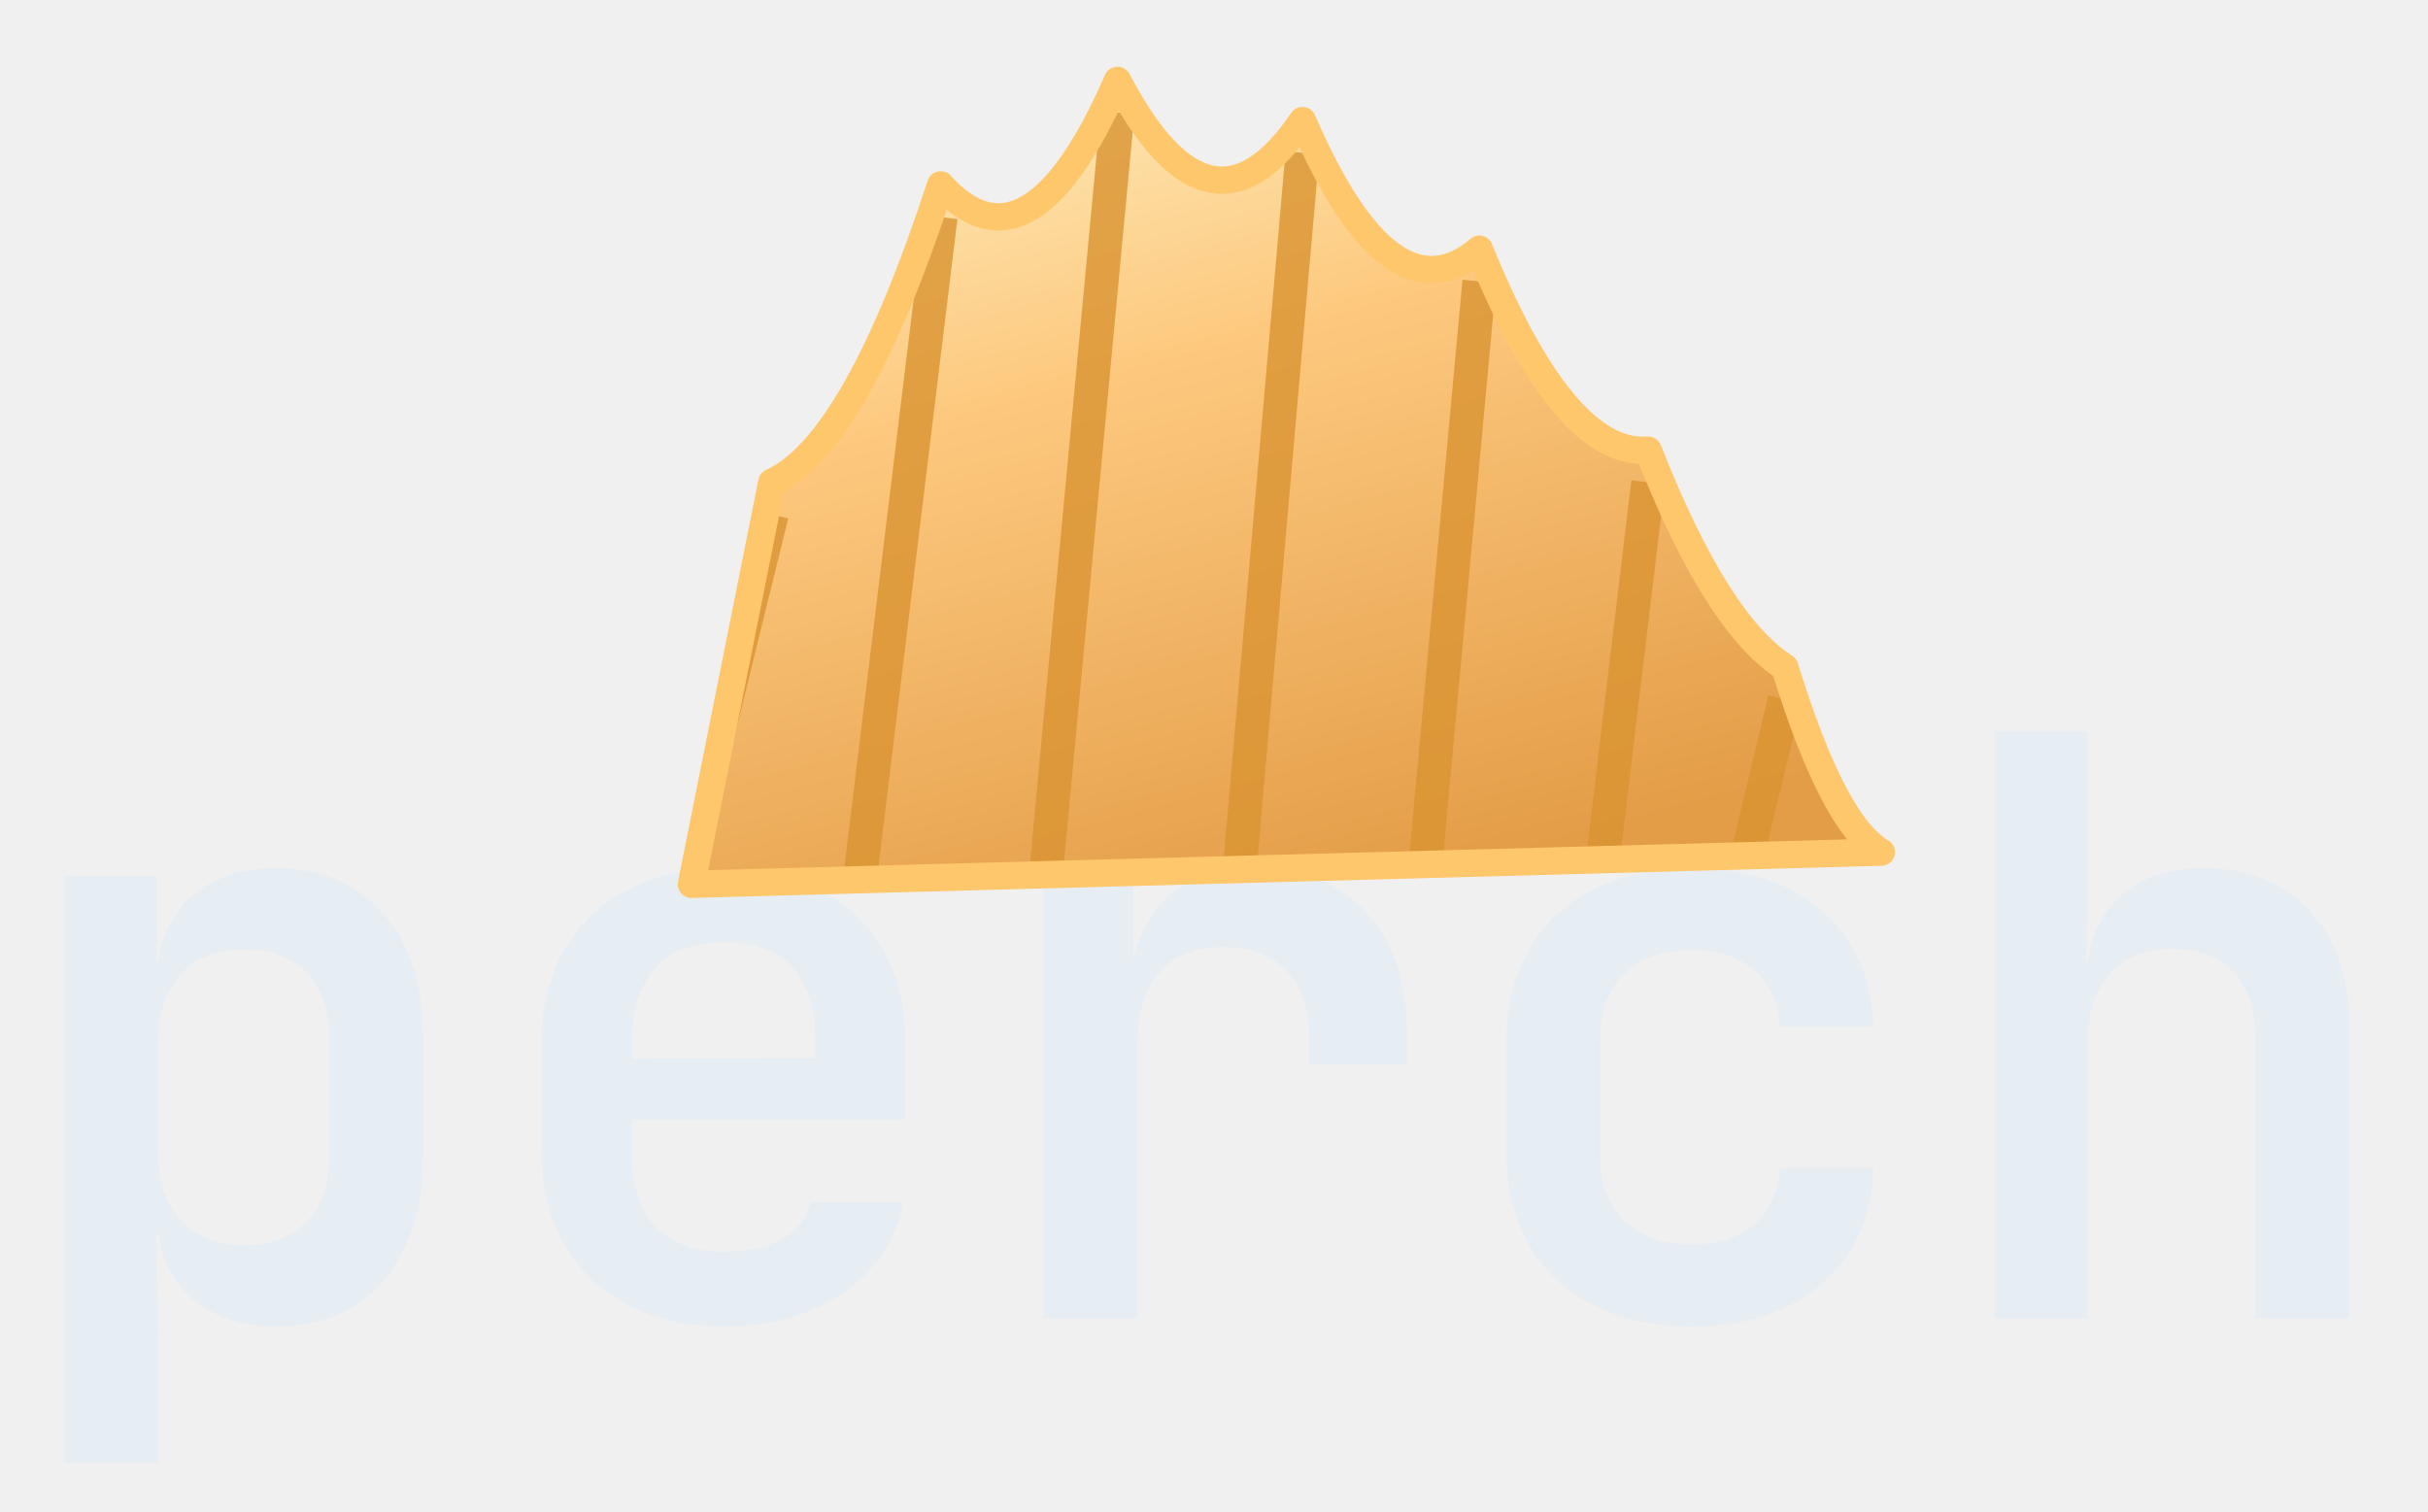
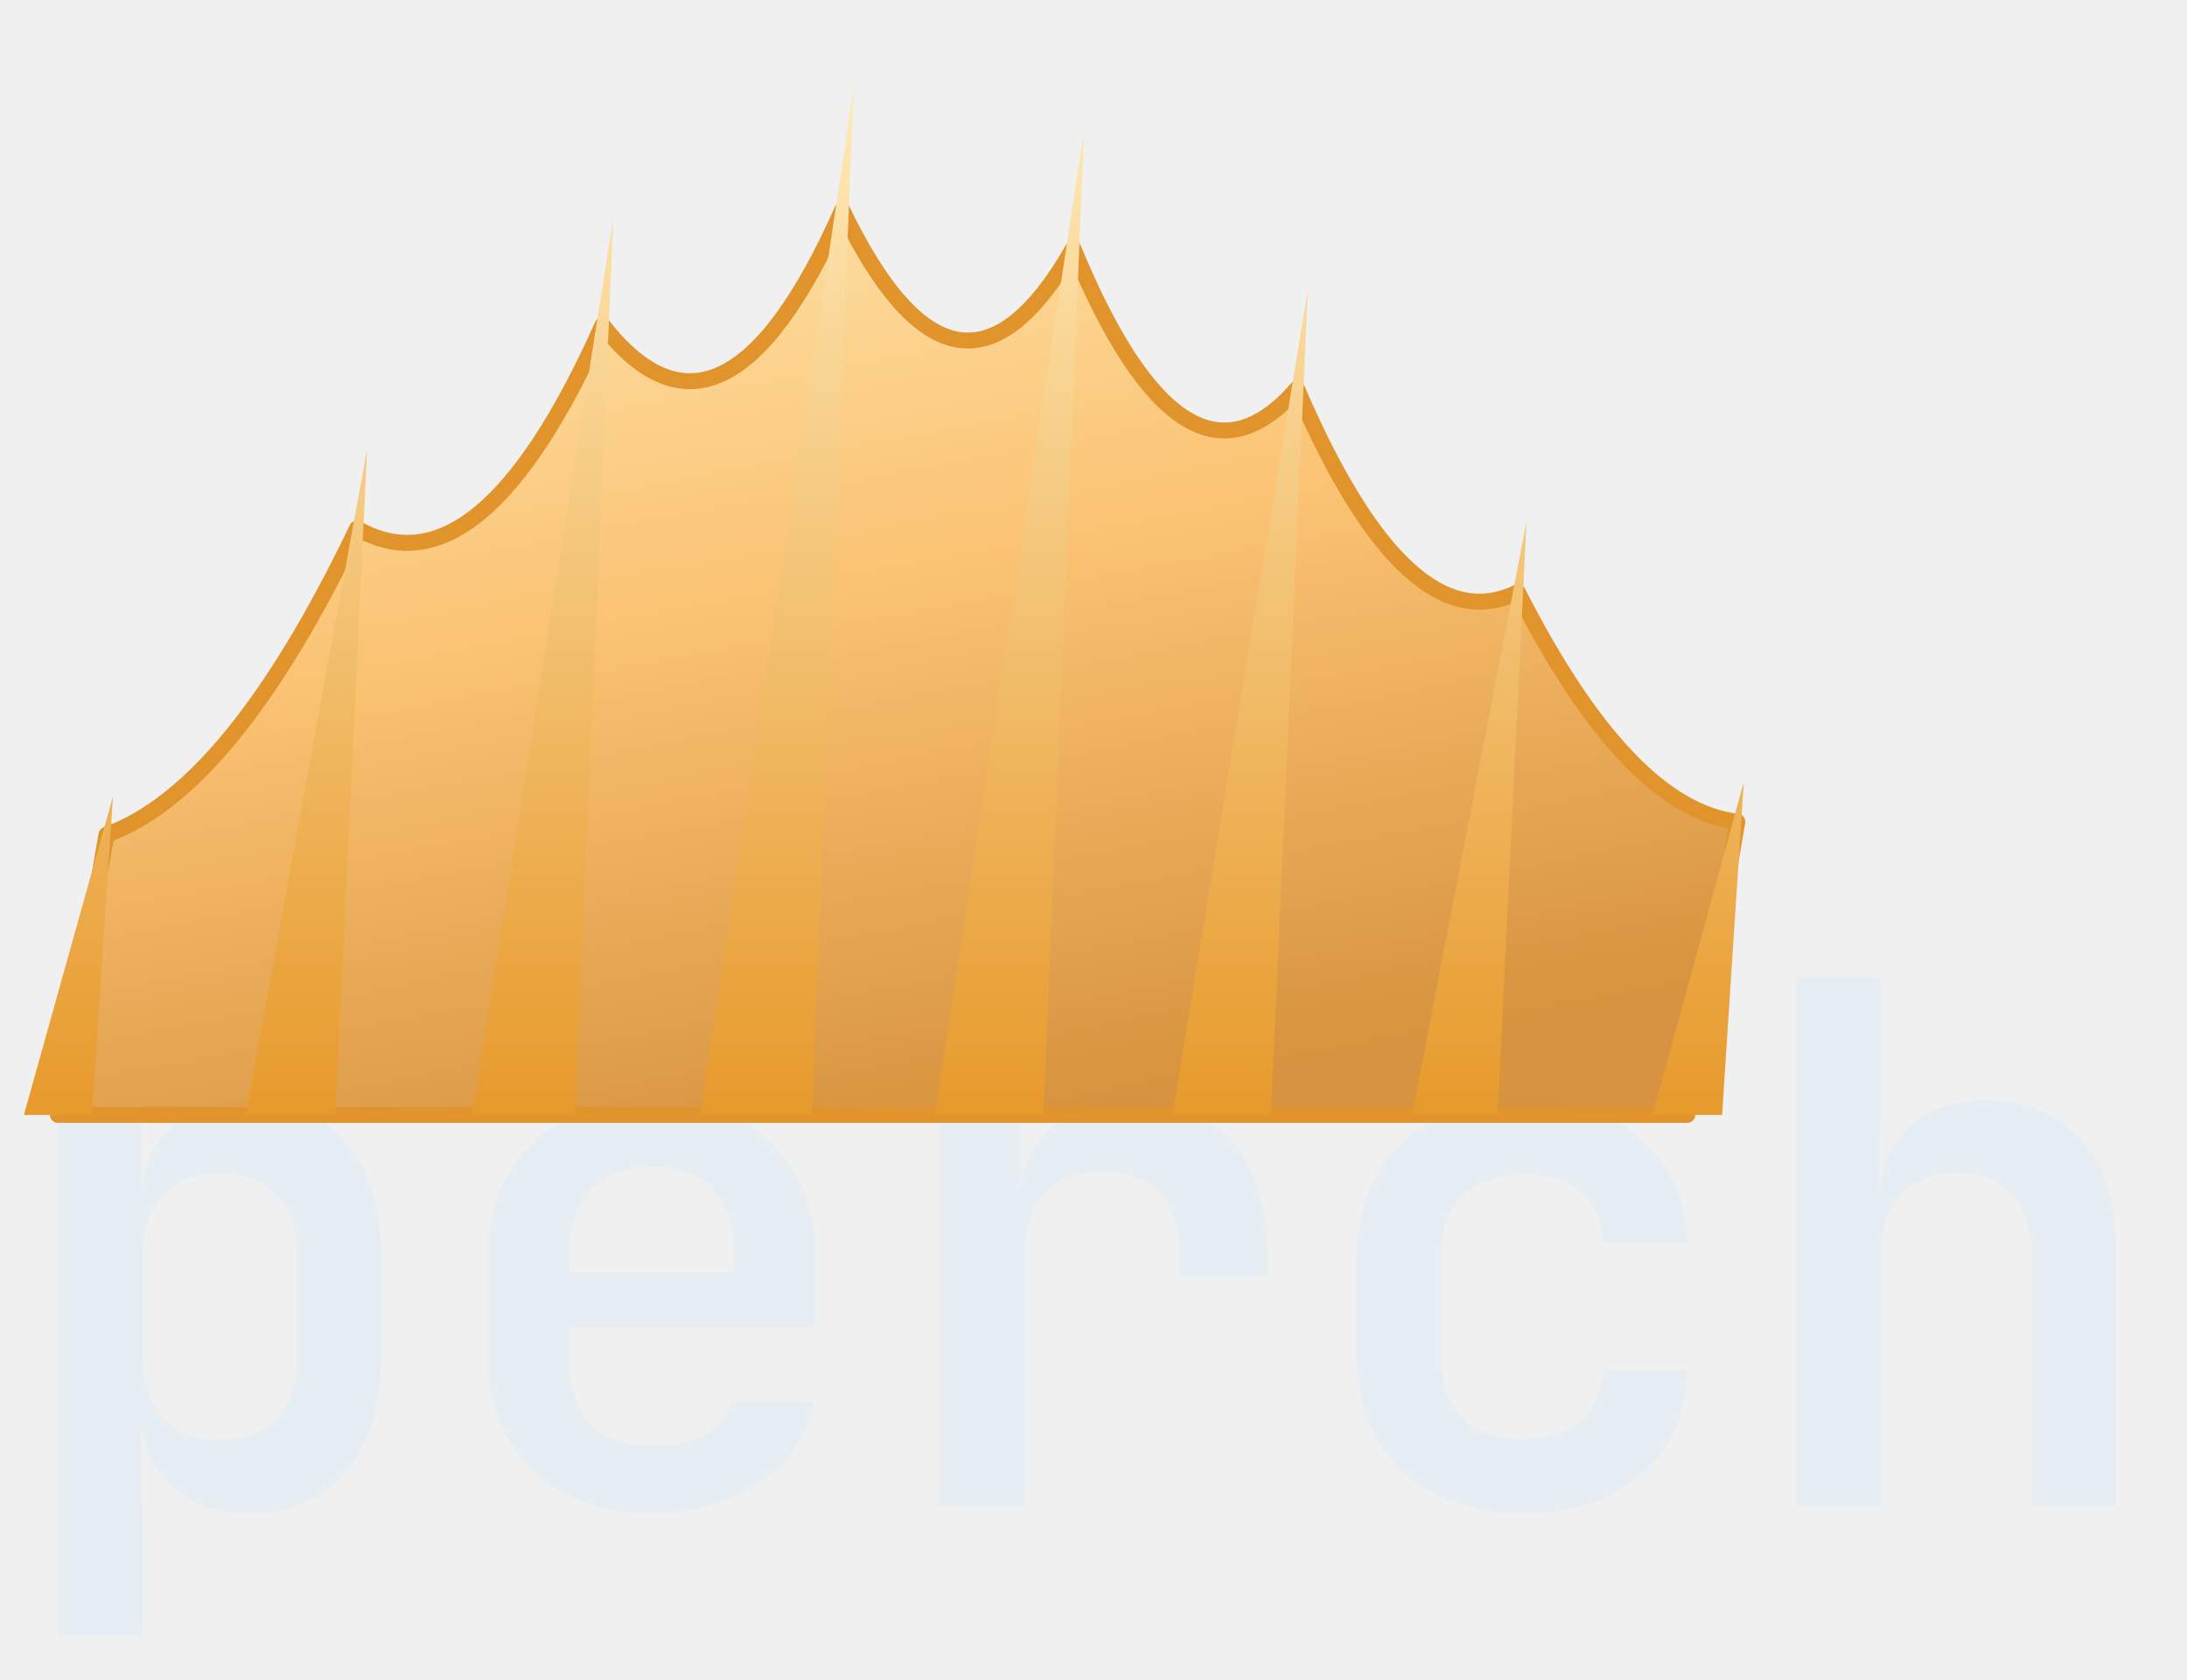
- <svg xmlns="http://www.w3.org/2000/svg" viewBox="0 -164 302 188" role="img" aria-label="perch">
+ <svg xmlns="http://www.w3.org/2000/svg" viewBox="0 -208 302 232" role="img" aria-label="perch">
  <defs>
-     <mask id="finDarkOut" maskUnits="userSpaceOnUse" x="-10" y="-180" width="400" height="220">
-       <rect x="-10" y="-180" width="400" height="220" fill="#fff" />
-       <path d="M86 -54 L96 -104 Q106.5 -108.8 117 -141 Q128 -128.8 139 -154 Q150.5 -132 162 -149 Q173 -123.6 184 -133 Q194.5 -107.2 205 -108 Q213.5 -86.4 222 -81 Q228 -61.5 234 -58 Z" fill="#000" />
+     <mask id="finDarkOut" maskUnits="userSpaceOnUse" x="-10" y="-200" width="400" height="240">
+       <rect x="-10" y="-200" width="400" height="240" fill="#fff" />
+       <path d="M8 -54 L14.7 -92.7 Q32 -98.9 49.3 -135 Q66.3 -125.3 83.2 -163.1 Q99.8 -141.8 116.3 -179 Q132.3 -145.8 148.2 -173.7 Q163.6 -136.5 179.1 -154.3 Q194.4 -118.7 209.6 -126.2 Q224.8 -96.3 239.9 -94.5 L233 -54 Z" fill="#000" />
    </mask>
    <clipPath id="finDarkUnder">
-       <path d="M86 -54 L96 -104 Q106.5 -108.8 117 -141 Q128 -128.8 139 -154 Q150.5 -132 162 -149 Q173 -123.6 184 -133 Q194.5 -107.2 205 -108 Q213.5 -86.4 222 -81 Q228 -61.5 234 -58 Z" />
+       <path d="M8 -54 L14.7 -92.7 Q32 -98.9 49.3 -135 Q66.3 -125.3 83.2 -163.1 Q99.8 -141.8 116.3 -179 Q132.3 -145.8 148.2 -173.7 Q163.6 -136.5 179.1 -154.3 Q194.4 -118.7 209.6 -126.2 Q224.8 -96.3 239.9 -94.5 L233 -54 Z" />
    </clipPath>
  </defs>
  <path d="M19.70 18L8 18L8-55L19.50-55L19.50-44.50L22-44.50L19.50-41.80Q19.50-48.40 23.55-52.20Q27.60-56 34.40-56Q42.70-56 47.65-50.35Q52.60-44.70 52.60-35.10L52.60-19.90Q52.60-13.60 50.35-8.85Q48.10-4.10 44.05-1.55Q40 1 34.40 1Q27.60 1 23.55-2.80Q19.50-6.60 19.50-13.20L22-10.50L19.40-10.50L19.70 2.40L19.70 18M30.30-9.10Q35.30-9.10 38.15-12.05Q41-15 41-20.40L41-34.60Q41-40.10 38.15-43Q35.30-45.90 30.30-45.90Q25.40-45.90 22.55-42.90Q19.70-39.90 19.70-34.60L19.70-20.40Q19.70-15.10 22.55-12.10Q25.40-9.10 30.30-9.10M90 1Q83.20 1 78.10-1.65Q73-4.30 70.20-9.15Q67.40-14 67.40-20.40L67.40-34.60Q67.40-41 70.20-45.85Q73-50.70 78.10-53.35Q83.20-56 90-56Q96.90-56 101.95-53.35Q107-50.70 109.80-45.85Q112.60-41 112.60-34.60L112.60-24.70L78.60-24.70L78.60-20.40Q78.60-14.50 81.55-11.40Q84.50-8.30 90.10-8.30Q94.60-8.30 97.35-9.90Q100.10-11.50 100.80-14.40L112.30-14.40Q111-7.40 104.90-3.20Q98.80 1 90 1M102.20-32.40L101.40-31.50L101.40-34.60Q101.40-40.50 98.55-43.65Q95.70-46.80 90-46.80Q84.50-46.80 81.55-43.60Q78.60-40.40 78.60-34.60L78.60-32.30L102.20-32.40M141.50 0L129.80 0L129.80-55L140.90-55L140.90-44.50L143.80-44.50L140.30-38Q140.30-46.90 144.25-51.45Q148.20-56 155.90-56Q164.80-56 169.90-50.55Q175-45.10 175-35.40L175-31.60L162.90-31.60L162.90-34.60Q162.90-40.20 160.05-43.20Q157.20-46.20 152.20-46.20Q147.10-46.20 144.30-43.15Q141.50-40.10 141.50-34.60L141.50 0M210.40 1Q203.40 1 198.25-1.60Q193.10-4.20 190.25-9.05Q187.40-13.90 187.40-20.40L187.40-34.60Q187.40-41.20 190.25-46Q193.10-50.80 198.25-53.40Q203.40-56 210.40-56Q220.50-56 226.60-50.70Q232.70-45.40 233-36.30L221.40-36.30Q221.10-40.80 218.20-43.30Q215.30-45.80 210.40-45.80Q205.10-45.80 202.05-42.90Q199-40 199-34.60L199-20.40Q199-15.10 202.05-12.15Q205.10-9.20 210.40-9.20Q215.30-9.20 218.20-11.70Q221.10-14.20 221.40-18.70L233-18.70Q232.70-9.60 226.60-4.30Q220.50 1 210.40 1M259.70 0L248 0L248-73L259.70-73L259.70-55L259.50-44.50L262.50-44.50L259.50-41.80Q259.50-48.50 263.45-52.25Q267.40-56 274.20-56Q282.40-56 287.30-50.70Q292.20-45.40 292.20-36.30L292.20 0L280.50 0L280.50-35.10Q280.50-40.30 277.75-43.15Q275-46 270.20-46Q265.30-46 262.50-43Q259.70-40 259.70-34.60" fill="#e6edf3" mask="url(#finDarkOut)" />
  <g clip-path="url(#finDarkUnder)">
    <path d="M19.70 18L8 18L8-55L19.50-55L19.50-44.50L22-44.50L19.50-41.80Q19.50-48.40 23.55-52.20Q27.60-56 34.40-56Q42.70-56 47.65-50.35Q52.60-44.70 52.60-35.10L52.60-19.90Q52.60-13.60 50.35-8.85Q48.10-4.10 44.05-1.55Q40 1 34.40 1Q27.60 1 23.55-2.80Q19.50-6.60 19.50-13.20L22-10.50L19.40-10.50L19.70 2.40L19.70 18M30.30-9.10Q35.30-9.10 38.15-12.05Q41-15 41-20.40L41-34.60Q41-40.10 38.15-43Q35.30-45.90 30.30-45.90Q25.40-45.90 22.55-42.90Q19.70-39.90 19.70-34.60L19.70-20.40Q19.70-15.10 22.55-12.10Q25.40-9.10 30.30-9.10M90 1Q83.20 1 78.10-1.65Q73-4.30 70.20-9.15Q67.40-14 67.40-20.40L67.40-34.60Q67.40-41 70.20-45.85Q73-50.70 78.10-53.35Q83.20-56 90-56Q96.90-56 101.95-53.35Q107-50.70 109.80-45.85Q112.60-41 112.60-34.60L112.60-24.70L78.60-24.70L78.60-20.40Q78.60-14.50 81.55-11.40Q84.50-8.30 90.10-8.30Q94.60-8.30 97.35-9.90Q100.10-11.50 100.80-14.40L112.30-14.40Q111-7.40 104.90-3.20Q98.80 1 90 1M102.20-32.40L101.40-31.50L101.40-34.60Q101.40-40.50 98.55-43.65Q95.70-46.80 90-46.80Q84.50-46.80 81.55-43.60Q78.60-40.40 78.60-34.60L78.60-32.30L102.20-32.40M141.50 0L129.80 0L129.80-55L140.90-55L140.90-44.50L143.80-44.50L140.30-38Q140.30-46.90 144.25-51.45Q148.20-56 155.90-56Q164.80-56 169.90-50.55Q175-45.10 175-35.40L175-31.60L162.90-31.60L162.90-34.60Q162.90-40.20 160.05-43.20Q157.20-46.20 152.20-46.20Q147.10-46.20 144.30-43.15Q141.50-40.10 141.50-34.60L141.50 0M210.40 1Q203.40 1 198.25-1.60Q193.10-4.20 190.25-9.05Q187.40-13.90 187.40-20.40L187.40-34.60Q187.40-41.20 190.25-46Q193.10-50.80 198.25-53.40Q203.40-56 210.40-56Q220.50-56 226.60-50.70Q232.70-45.40 233-36.30L221.40-36.30Q221.10-40.80 218.20-43.30Q215.30-45.80 210.40-45.80Q205.10-45.80 202.05-42.90Q199-40 199-34.60L199-20.40Q199-15.10 202.05-12.15Q205.10-9.20 210.40-9.20Q215.30-9.20 218.20-11.70Q221.10-14.20 221.40-18.70L233-18.70Q232.70-9.60 226.60-4.30Q220.50 1 210.40 1M259.70 0L248 0L248-73L259.70-73L259.70-55L259.50-44.50L262.50-44.50L259.50-41.80Q259.50-48.50 263.45-52.25Q267.40-56 274.20-56Q282.40-56 287.30-50.70Q292.20-45.40 292.20-36.30L292.20 0L280.50 0L280.50-35.10Q280.50-40.30 277.75-43.15Q275-46 270.20-46Q265.30-46 262.50-43Q259.70-40 259.70-34.60" fill="#e6edf3" fill-opacity="0.18" />
  </g>
  <defs>
-     <linearGradient id="finDark" x1="0.2" y1="0" x2="0.6" y2="1">
-       <stop offset="0%" stop-color="#ffe9ae" />
-       <stop offset="36%" stop-color="#ffc169" />
-       <stop offset="100%" stop-color="#e08c26" />
+     <linearGradient id="finDark" x1="0.2" y1="0" x2="0.55" y2="1">
+       <stop offset="0%" stop-color="#ffdf9a" />
+       <stop offset="45%" stop-color="#fcb95a" />
+       <stop offset="100%" stop-color="#d2811c" />
    </linearGradient>
-     <clipPath id="finDarkClip">
-       <path d="M86 -54 L96 -104 Q106.5 -108.8 117 -141 Q128 -128.8 139 -154 Q150.5 -132 162 -149 Q173 -123.6 184 -133 Q194.5 -107.2 205 -108 Q213.5 -86.4 222 -81 Q228 -61.5 234 -58 Z" />
-     </clipPath>
+     <linearGradient id="finDarkSpine" x1="0" y1="0" x2="0" y2="1">
+       <stop offset="0%" stop-color="#ffeaba" />
+       <stop offset="100%" stop-color="#e79a2c" />
+     </linearGradient>
  </defs>
  <g>
-     <path d="M86 -54 L96 -104 Q106.5 -108.8 117 -141 Q128 -128.8 139 -154 Q150.5 -132 162 -149 Q173 -123.6 184 -133 Q194.5 -107.2 205 -108 Q213.5 -86.4 222 -81 Q228 -61.5 234 -58 Z" fill="url(#finDark)" fill-opacity="0.84" />
-     <g clip-path="url(#finDarkClip)">
-       <path d="M96 -100 L85 -55.3 M117 -137 L107.1 -55.8 M139 -150 L130.2 -56.4 M162 -145 L154.3 -57.1 M184 -129 L177.4 -57.6 M205 -104 L199.5 -58.2 M222 -77 L217.6 -58.7" fill="none" stroke="#d99331" stroke-opacity="0.8" stroke-width="4.2" />
-     </g>
-     <path d="M86 -54 L96 -104 Q106.5 -108.8 117 -141 Q128 -128.8 139 -154 Q150.5 -132 162 -149 Q173 -123.6 184 -133 Q194.5 -107.2 205 -108 Q213.5 -86.4 222 -81 Q228 -61.5 234 -58 Z" fill="none" stroke="#ffc76b" stroke-width="3.4" stroke-linejoin="round" stroke-linecap="round" />
+     <path d="M8 -54 L14.7 -92.7 Q32 -98.9 49.3 -135 Q66.3 -125.3 83.2 -163.1 Q99.8 -141.8 116.3 -179 Q132.3 -145.8 148.2 -173.7 Q163.6 -136.5 179.1 -154.3 Q194.4 -118.7 209.6 -126.2 Q224.8 -96.3 239.9 -94.5 L233 -54 Z" fill="url(#finDark)" fill-opacity="0.84" />
+     <path d="M8 -54 L14.7 -92.7 Q32 -98.9 49.3 -135 Q66.3 -125.3 83.2 -163.1 Q99.8 -141.8 116.3 -179 Q132.3 -145.8 148.2 -173.7 Q163.6 -136.5 179.1 -154.3 Q194.4 -118.7 209.6 -126.2 Q224.8 -96.3 239.9 -94.5 L233 -54 Z" fill="none" stroke="#e0942b" stroke-width="2.2" stroke-linejoin="round" />
+     <path d="M3.3 -54 L15.6 -98 L12.7 -54 Z M33.9 -54 L50.7 -146 L46.3 -54 Z M65.2 -54 L84.7 -178 L79.4 -54 Z M96.7 -54 L117.9 -196 L112.1 -54 Z M129.1 -54 L149.7 -190 L144.1 -54 Z M161.9 -54 L180.6 -168 L175.5 -54 Z M195 -54 L210.8 -136 L206.8 -54 Z M228.2 -54 L240.8 -100 L237.8 -54 Z" fill="url(#finDarkSpine)" />
  </g>
</svg>
